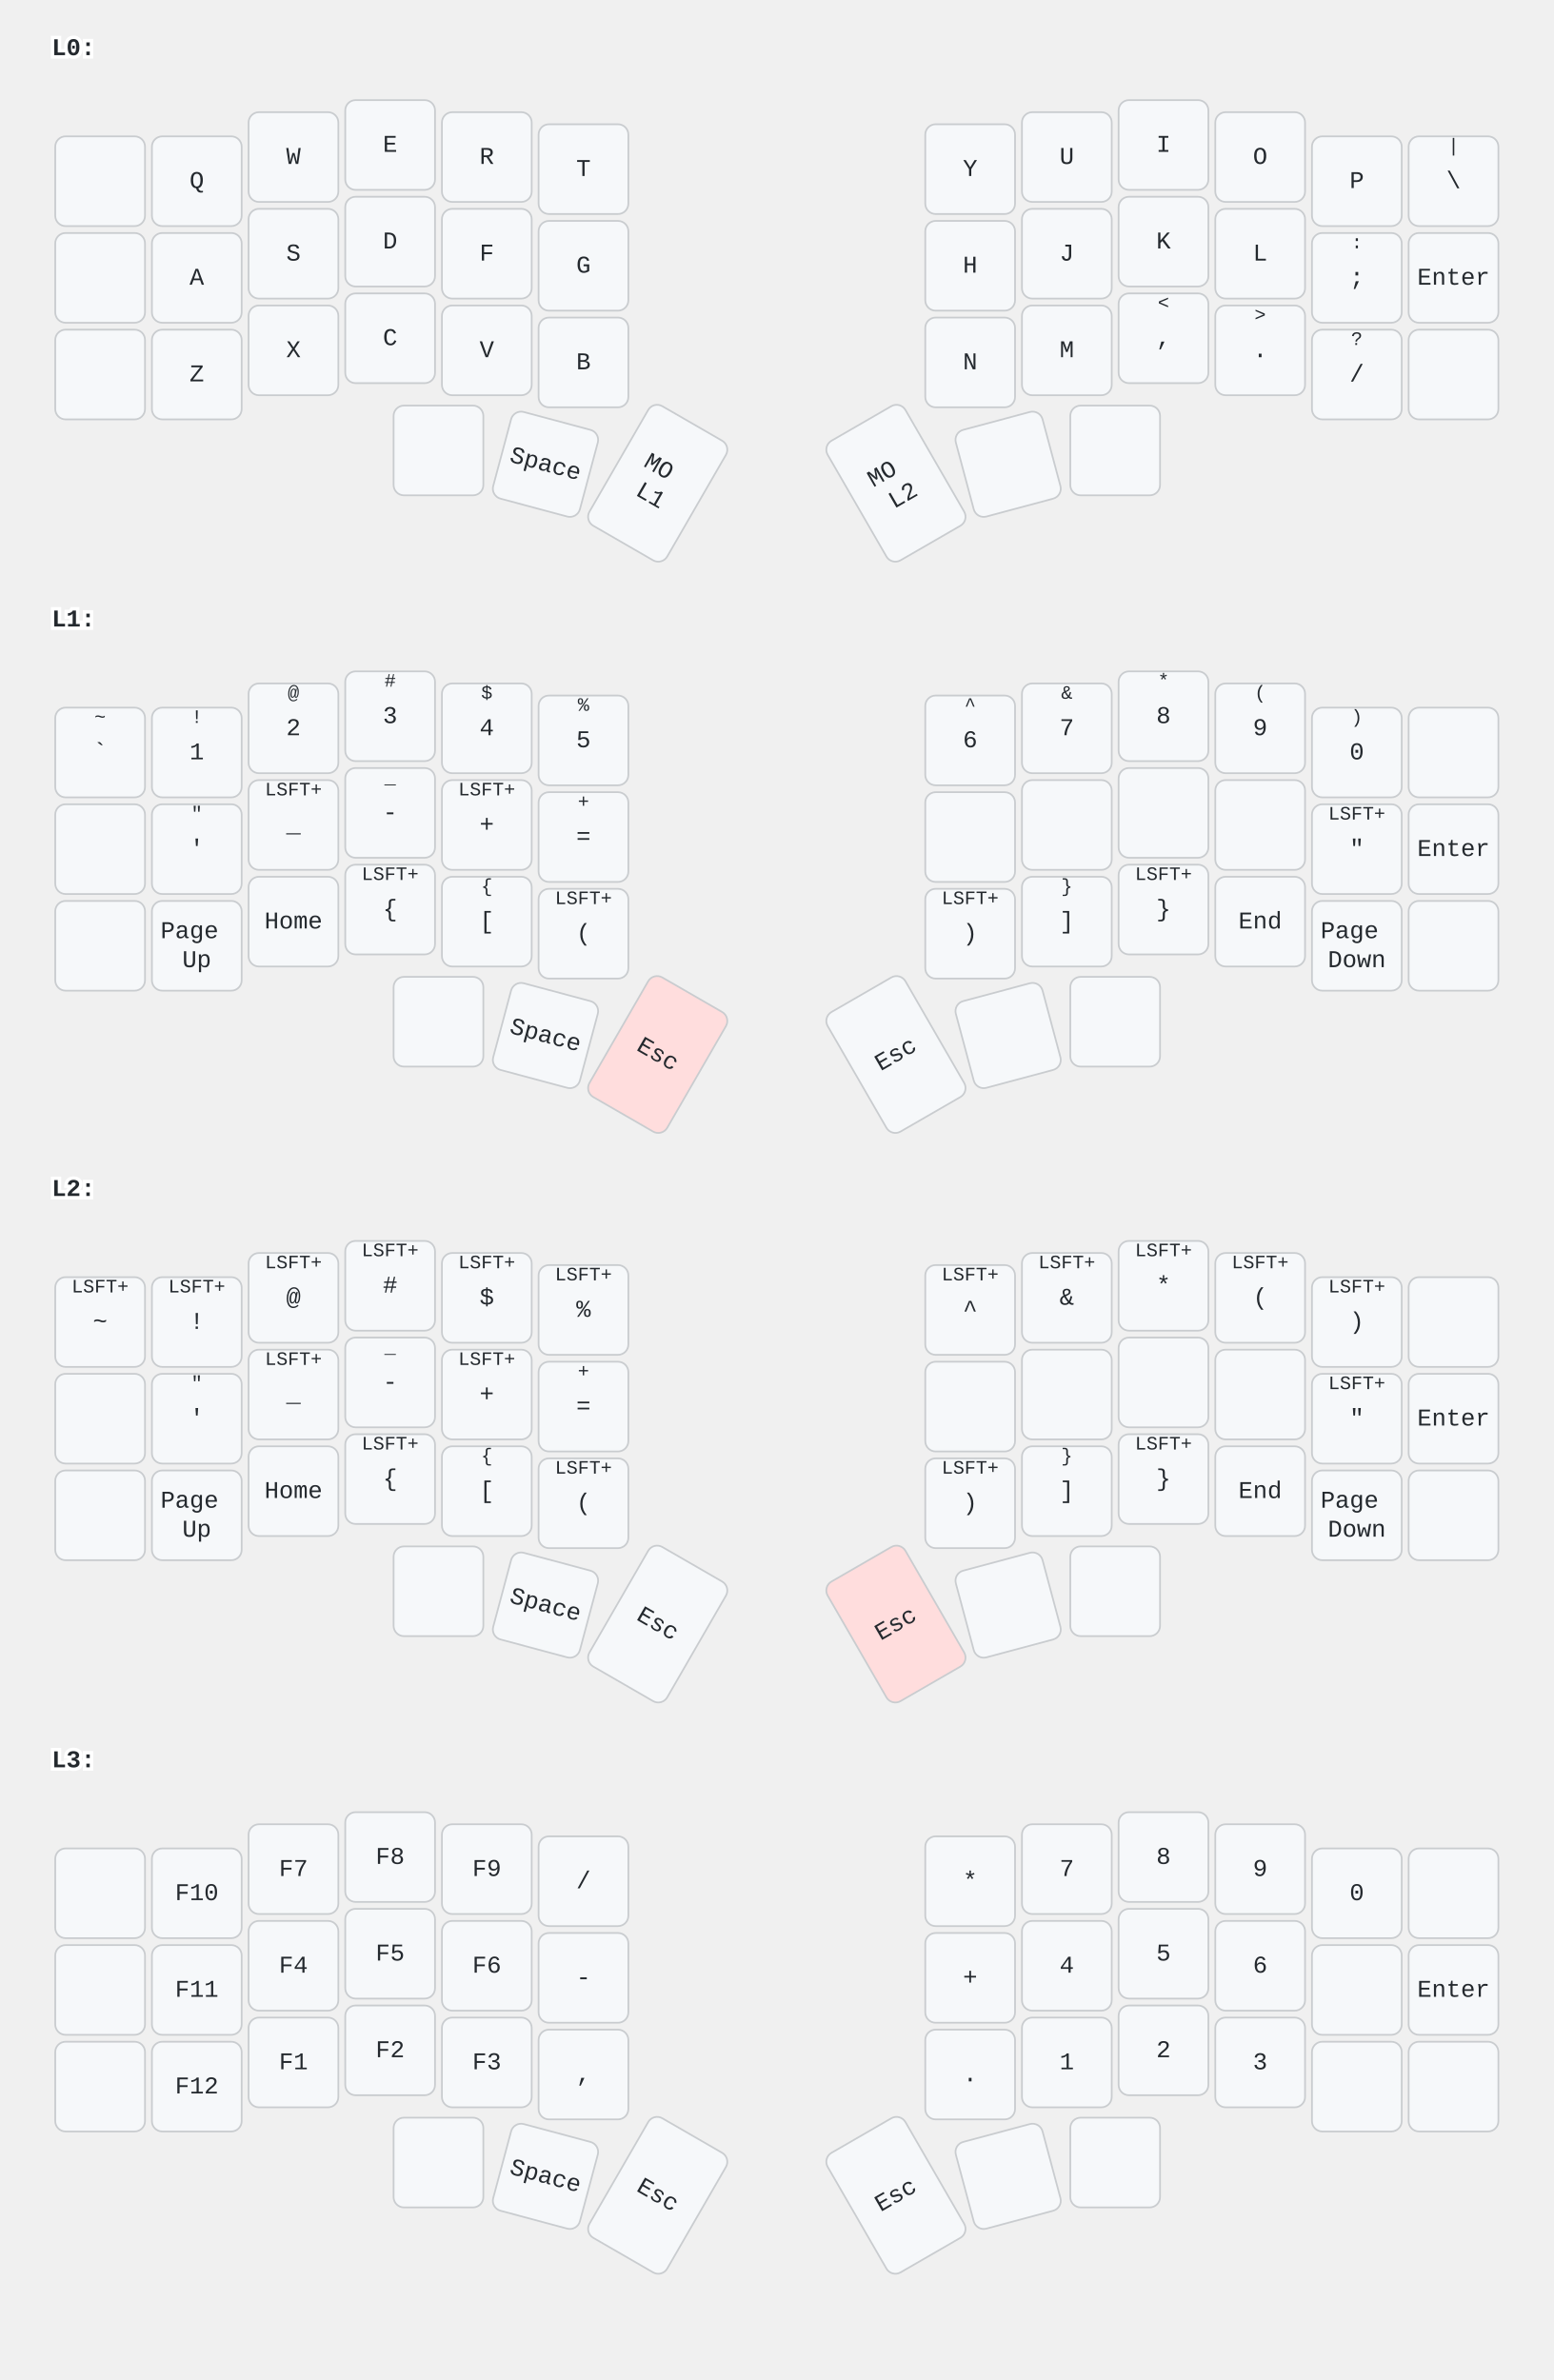
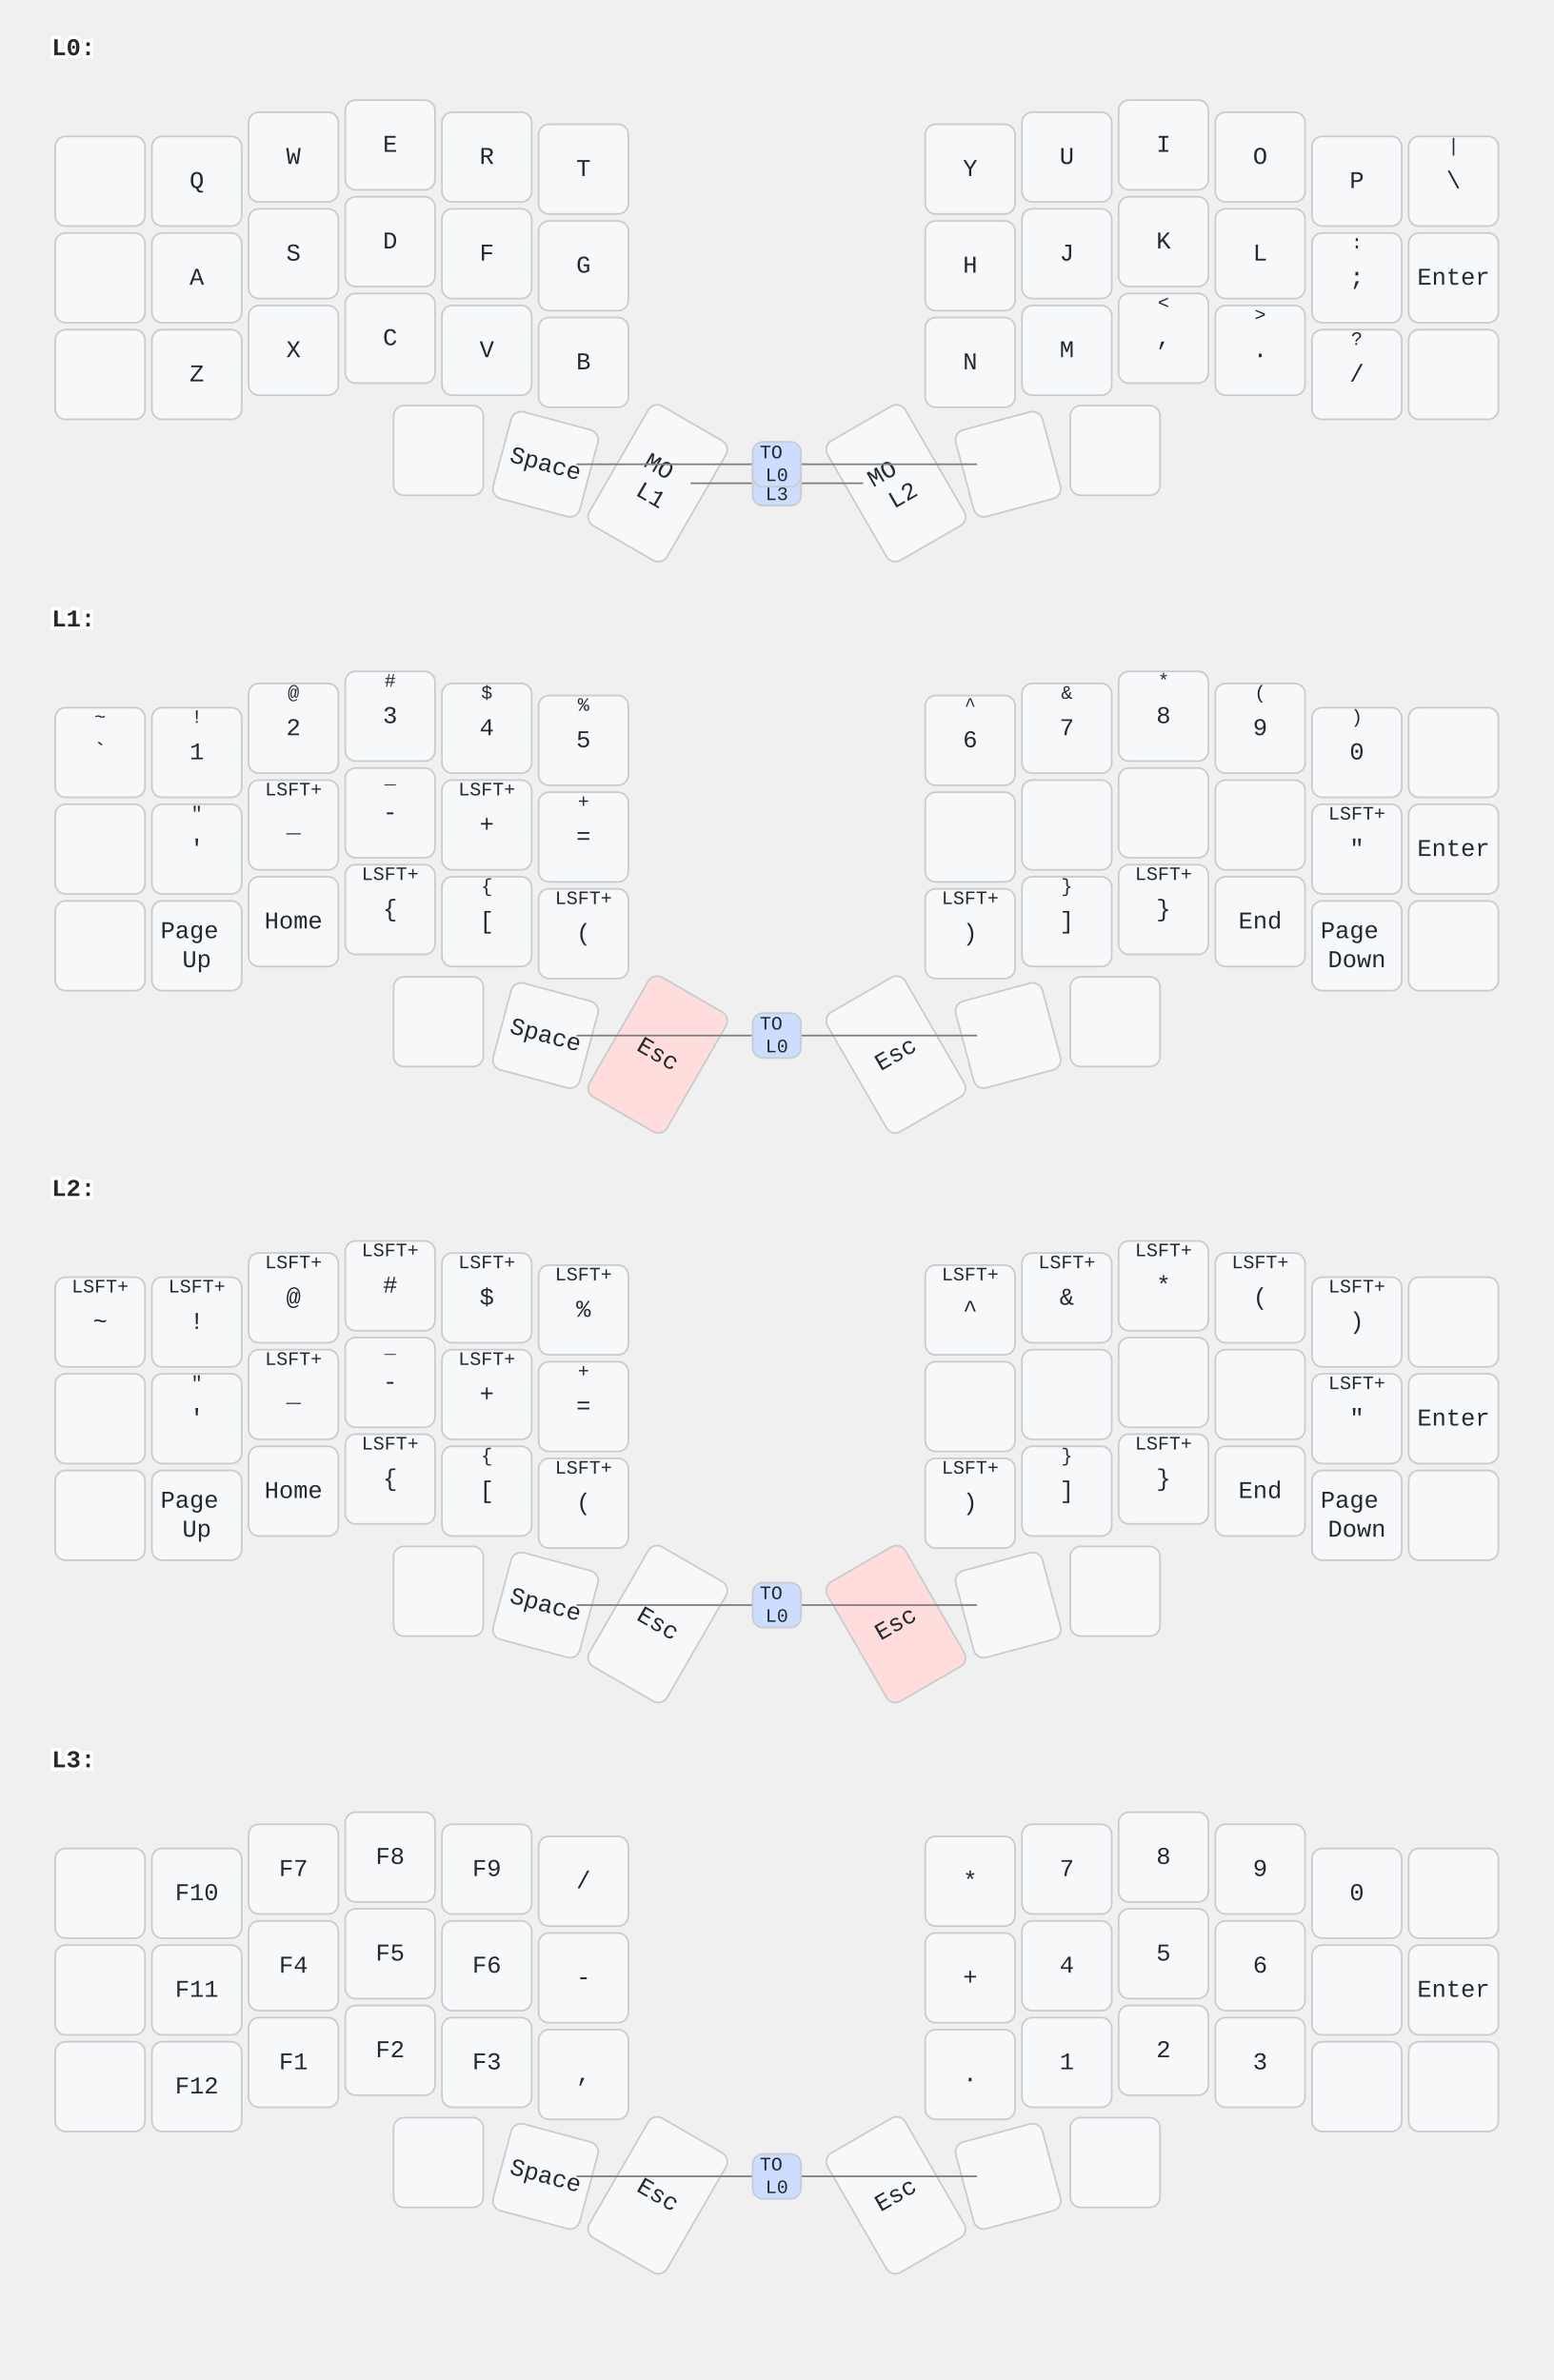
<svg xmlns="http://www.w3.org/2000/svg" xmlns:xlink="http://www.w3.org/1999/xlink" width="900" height="1379" viewBox="0 0 900 1379" class="keymap">
  <defs>/* start glyphs */
<svg id="mdi.apple-keyboard-command">
      <svg viewBox="0 0 24 24">
        <path d="M6,2A4,4 0 0,1 10,6V8H14V6A4,4 0 0,1 18,2A4,4 0 0,1 22,6A4,4 0 0,1 18,10H16V14H18A4,4 0 0,1 22,18A4,4 0 0,1 18,22A4,4 0 0,1 14,18V16H10V18A4,4 0 0,1 6,22A4,4 0 0,1 2,18A4,4 0 0,1 6,14H8V10H6A4,4 0 0,1 2,6A4,4 0 0,1 6,2M16,18A2,2 0 0,0 18,20A2,2 0 0,0 20,18A2,2 0 0,0 18,16H16V18M14,10H10V14H14V10M6,16A2,2 0 0,0 4,18A2,2 0 0,0 6,20A2,2 0 0,0 8,18V16H6M8,6A2,2 0 0,0 6,4A2,2 0 0,0 4,6A2,2 0 0,0 6,8H8V6M18,8A2,2 0 0,0 20,6A2,2 0 0,0 18,4A2,2 0 0,0 16,6V8H18Z" />
      </svg>
    </svg>
    <svg id="mdi.apple-keyboard-control">
      <svg viewBox="0 0 24 24">
        <path d="M19.78,11.78L18.36,13.19L12,6.83L5.64,13.19L4.22,11.78L12,4L19.78,11.78Z" />
      </svg>
    </svg>
    <svg id="mdi.apple-keyboard-shift">
      <svg viewBox="0 0 24 24">
        <path d="M15,18V12H17.17L12,6.83L6.83,12H9V18H15M12,4L22,14H17V20H7V14H2L12,4Z" />
      </svg>
    </svg>
    <svg id="mdi.arrow-down">
      <svg viewBox="0 0 24 24">
        <path d="M11,4H13V16L18.5,10.5L19.92,11.92L12,19.84L4.08,11.92L5.5,10.5L11,16V4Z" />
      </svg>
    </svg>
    <svg id="mdi.arrow-left">
      <svg viewBox="0 0 24 24">
        <path d="M20,11V13H8L13.5,18.5L12.08,19.92L4.16,12L12.08,4.08L13.5,5.5L8,11H20Z" />
      </svg>
    </svg>
    <svg id="mdi.arrow-right">
      <svg viewBox="0 0 24 24">
        <path d="M4,11V13H16L10.5,18.5L11.92,19.92L19.84,12L11.92,4.08L10.5,5.5L16,11H4Z" />
      </svg>
    </svg>
    <svg id="mdi.arrow-up">
      <svg viewBox="0 0 24 24">
        <path d="M13,20H11V8L5.5,13.5L4.08,12.08L12,4.16L19.92,12.08L18.5,13.5L13,8V20Z" />
      </svg>
    </svg>
    <svg id="mdi.backspace-outline">
      <svg viewBox="0 0 24 24">
        <path d="M19,15.59L17.59,17L14,13.41L10.41,17L9,15.59L12.59,12L9,8.41L10.41,7L14,10.59L17.59,7L19,8.41L15.41,12L19,15.59M22,3A2,2 0 0,1 24,5V19A2,2 0 0,1 22,21H7C6.31,21 5.77,20.64 5.41,20.11L0,12L5.41,3.88C5.77,3.35 6.31,3 7,3H22M22,5H7L2.28,12L7,19H22V5Z" />
      </svg>
    </svg>
    <svg id="mdi.keyboard-tab">
      <svg viewBox="0 0 24 24">
        <path d="M20,18H22V6H20M11.59,7.41L15.17,11H1V13H15.17L11.59,16.58L13,18L19,12L13,6L11.59,7.41Z" />
      </svg>
    </svg>
  </defs>/* end glyphs */
<style>/* inherit to force styles through use tags */
svg path {
    fill: inherit;
}

/* font and background color specifications */
svg.keymap {
    font-family: SFMono-Regular,Consolas,Liberation Mono,Menlo,monospace;
    font-size: 14px;
    font-kerning: normal;
    text-rendering: optimizeLegibility;
    fill: #24292e;
}

/* default key styling */
rect.key {
    fill: #f6f8fa;
}

rect.key, rect.combo {
    stroke: #c9cccf;
    stroke-width: 1;
}

/* default key side styling, only used is draw_key_sides is set */
rect.side {
    filter: brightness(90%);
}

/* color accent for combo boxes */
rect.combo, rect.combo-separate {
    fill: #cdf;
}

/* color accent for held keys */
rect.held, rect.combo.held {
    fill: #fdd;
}

/* color accent for ghost (optional) keys */
rect.ghost, rect.combo.ghost {
    stroke-dasharray: 4, 4;
    stroke-width: 2;
}

text {
    text-anchor: middle;
    dominant-baseline: middle;
}

/* styling for layer labels */
text.label {
    font-weight: bold;
    text-anchor: start;
    stroke: white;
    stroke-width: 4;
    paint-order: stroke;
}

/* styling for optional footer */
text.footer {
    text-anchor: end;
    dominant-baseline: auto;
    stroke: white;
    stroke-width: 4;
    paint-order: stroke;
}

/* styling for combo tap, and key hold/shifted label text */
text.combo, text.hold, text.shifted {
    font-size: 11px;
}

text.hold {
    text-anchor: middle;
    dominant-baseline: auto;
}

text.shifted {
    text-anchor: middle;
    dominant-baseline: hanging;
}

text.layer-activator {
    text-decoration: underline;
}

/* styling for hold/shifted label text in combo box */
text.combo.hold, text.combo.shifted {
    font-size: 8px;
}

/* lighter symbol for transparent keys */
text.trans {
    fill: #7b7e81;
}

/* styling for combo dendrons */
path.combo {
    stroke-width: 1;
    stroke: gray;
    fill: none;
}

/* Start Tabler Icons Cleanup */
/* cannot use height/width with glyphs */
.icon-tabler &gt; path {
    fill: inherit;
    stroke: inherit;
    stroke-width: 2;
}
/* hide tabler's default box */
.icon-tabler &gt; path[stroke="none"][fill="none"] {
    visibility: hidden;
}
/* End Tabler Icons Cleanup */

@media (prefers-color-scheme: dark) {
svg.keymap { fill: #d1d6db; }
rect.key { fill: #3f4750; }
rect.key, rect.combo { stroke: #60666c; }
rect.combo, rect.combo-separate { fill: #1f3d7a; }
rect.held, rect.combo.held { fill: #854747; }
text.label, text.footer { stroke: black; }
text.trans { fill: #7e8184; }
path.combo { stroke: #7f7f7f; }

}
svg.keymap { background-color: #FFF; }</style>
  <g transform="translate(30, 0)" class="layer-L0">
    <text x="0" y="28" class="label" id="L0">L0:</text>
    <g transform="translate(0, 56)">
      <g transform="translate(28, 49)" class="key keypos-0">
        <rect rx="6" ry="6" x="-26" y="-26" width="52" height="52" class="key" />
        <use href="#mdi.keyboard-tab" xlink:href="#mdi.keyboard-tab" x="-11" y="-11" height="22" width="22.0" class="key tap glyph mdi.keyboard-tab" />
      </g>
      <g transform="translate(84, 49)" class="key keypos-1">
        <rect rx="6" ry="6" x="-26" y="-26" width="52" height="52" class="key" />
        <text x="0" y="0" class="key tap">Q</text>
      </g>
      <g transform="translate(140, 35)" class="key keypos-2">
        <rect rx="6" ry="6" x="-26" y="-26" width="52" height="52" class="key" />
        <text x="0" y="0" class="key tap">W</text>
      </g>
      <g transform="translate(196, 28)" class="key keypos-3">
        <rect rx="6" ry="6" x="-26" y="-26" width="52" height="52" class="key" />
        <text x="0" y="0" class="key tap">E</text>
      </g>
      <g transform="translate(252, 35)" class="key keypos-4">
        <rect rx="6" ry="6" x="-26" y="-26" width="52" height="52" class="key" />
        <text x="0" y="0" class="key tap">R</text>
      </g>
      <g transform="translate(308, 42)" class="key keypos-5">
        <rect rx="6" ry="6" x="-26" y="-26" width="52" height="52" class="key" />
        <text x="0" y="0" class="key tap">T</text>
      </g>
      <g transform="translate(532, 42)" class="key keypos-6">
        <rect rx="6" ry="6" x="-26" y="-26" width="52" height="52" class="key" />
        <text x="0" y="0" class="key tap">Y</text>
      </g>
      <g transform="translate(588, 35)" class="key keypos-7">
        <rect rx="6" ry="6" x="-26" y="-26" width="52" height="52" class="key" />
        <text x="0" y="0" class="key tap">U</text>
      </g>
      <g transform="translate(644, 28)" class="key keypos-8">
        <rect rx="6" ry="6" x="-26" y="-26" width="52" height="52" class="key" />
        <text x="0" y="0" class="key tap">I</text>
      </g>
      <g transform="translate(700, 35)" class="key keypos-9">
        <rect rx="6" ry="6" x="-26" y="-26" width="52" height="52" class="key" />
        <text x="0" y="0" class="key tap">O</text>
      </g>
      <g transform="translate(756, 49)" class="key keypos-10">
        <rect rx="6" ry="6" x="-26" y="-26" width="52" height="52" class="key" />
        <text x="0" y="0" class="key tap">P</text>
      </g>
      <g transform="translate(812, 49)" class="key keypos-11">
        <rect rx="6" ry="6" x="-26" y="-26" width="52" height="52" class="key" />
        <text x="0" y="0" class="key tap">\</text>
        <text x="0" y="-23" class="key shifted">|</text>
      </g>
      <g transform="translate(28, 105)" class="key keypos-12">
        <rect rx="6" ry="6" x="-26" y="-26" width="52" height="52" class="key" />
        <use href="#mdi.apple-keyboard-control" xlink:href="#mdi.apple-keyboard-control" x="-11" y="-11" height="22" width="22.0" class="key tap glyph mdi.apple-keyboard-control" />
      </g>
      <g transform="translate(84, 105)" class="key keypos-13">
        <rect rx="6" ry="6" x="-26" y="-26" width="52" height="52" class="key" />
        <text x="0" y="0" class="key tap">A</text>
      </g>
      <g transform="translate(140, 91)" class="key keypos-14">
        <rect rx="6" ry="6" x="-26" y="-26" width="52" height="52" class="key" />
        <text x="0" y="0" class="key tap">S</text>
      </g>
      <g transform="translate(196, 84)" class="key keypos-15">
        <rect rx="6" ry="6" x="-26" y="-26" width="52" height="52" class="key" />
        <text x="0" y="0" class="key tap">D</text>
      </g>
      <g transform="translate(252, 91)" class="key keypos-16">
        <rect rx="6" ry="6" x="-26" y="-26" width="52" height="52" class="key" />
        <text x="0" y="0" class="key tap">F</text>
      </g>
      <g transform="translate(308, 98)" class="key keypos-17">
        <rect rx="6" ry="6" x="-26" y="-26" width="52" height="52" class="key" />
        <text x="0" y="0" class="key tap">G</text>
      </g>
      <g transform="translate(532, 98)" class="key keypos-18">
        <rect rx="6" ry="6" x="-26" y="-26" width="52" height="52" class="key" />
        <text x="0" y="0" class="key tap">H</text>
      </g>
      <g transform="translate(588, 91)" class="key keypos-19">
        <rect rx="6" ry="6" x="-26" y="-26" width="52" height="52" class="key" />
        <text x="0" y="0" class="key tap">J</text>
      </g>
      <g transform="translate(644, 84)" class="key keypos-20">
        <rect rx="6" ry="6" x="-26" y="-26" width="52" height="52" class="key" />
        <text x="0" y="0" class="key tap">K</text>
      </g>
      <g transform="translate(700, 91)" class="key keypos-21">
        <rect rx="6" ry="6" x="-26" y="-26" width="52" height="52" class="key" />
        <text x="0" y="0" class="key tap">L</text>
      </g>
      <g transform="translate(756, 105)" class="key keypos-22">
        <rect rx="6" ry="6" x="-26" y="-26" width="52" height="52" class="key" />
        <text x="0" y="0" class="key tap">;</text>
        <text x="0" y="-23" class="key shifted">:</text>
      </g>
      <g transform="translate(812, 105)" class="key keypos-23">
        <rect rx="6" ry="6" x="-26" y="-26" width="52" height="52" class="key" />
        <text x="0" y="0" class="key tap">Enter</text>
      </g>
      <g transform="translate(28, 161)" class="key keypos-24">
        <rect rx="6" ry="6" x="-26" y="-26" width="52" height="52" class="key" />
        <use href="#mdi.apple-keyboard-shift" xlink:href="#mdi.apple-keyboard-shift" x="-11" y="-11" height="22" width="22.0" class="key tap glyph mdi.apple-keyboard-shift" />
      </g>
      <g transform="translate(84, 161)" class="key keypos-25">
        <rect rx="6" ry="6" x="-26" y="-26" width="52" height="52" class="key" />
        <text x="0" y="0" class="key tap">Z</text>
      </g>
      <g transform="translate(140, 147)" class="key keypos-26">
        <rect rx="6" ry="6" x="-26" y="-26" width="52" height="52" class="key" />
        <text x="0" y="0" class="key tap">X</text>
      </g>
      <g transform="translate(196, 140)" class="key keypos-27">
        <rect rx="6" ry="6" x="-26" y="-26" width="52" height="52" class="key" />
        <text x="0" y="0" class="key tap">C</text>
      </g>
      <g transform="translate(252, 147)" class="key keypos-28">
        <rect rx="6" ry="6" x="-26" y="-26" width="52" height="52" class="key" />
        <text x="0" y="0" class="key tap">V</text>
      </g>
      <g transform="translate(308, 154)" class="key keypos-29">
        <rect rx="6" ry="6" x="-26" y="-26" width="52" height="52" class="key" />
        <text x="0" y="0" class="key tap">B</text>
      </g>
      <g transform="translate(532, 154)" class="key keypos-30">
        <rect rx="6" ry="6" x="-26" y="-26" width="52" height="52" class="key" />
        <text x="0" y="0" class="key tap">N</text>
      </g>
      <g transform="translate(588, 147)" class="key keypos-31">
        <rect rx="6" ry="6" x="-26" y="-26" width="52" height="52" class="key" />
        <text x="0" y="0" class="key tap">M</text>
      </g>
      <g transform="translate(644, 140)" class="key keypos-32">
        <rect rx="6" ry="6" x="-26" y="-26" width="52" height="52" class="key" />
        <text x="0" y="0" class="key tap">,</text>
        <text x="0" y="-23" class="key shifted">&lt;</text>
      </g>
      <g transform="translate(700, 147)" class="key keypos-33">
        <rect rx="6" ry="6" x="-26" y="-26" width="52" height="52" class="key" />
        <text x="0" y="0" class="key tap">.</text>
        <text x="0" y="-23" class="key shifted">&gt;</text>
      </g>
      <g transform="translate(756, 161)" class="key keypos-34">
        <rect rx="6" ry="6" x="-26" y="-26" width="52" height="52" class="key" />
        <text x="0" y="0" class="key tap">/</text>
        <text x="0" y="-23" class="key shifted">?</text>
      </g>
      <g transform="translate(812, 161)" class="key keypos-35">
        <rect rx="6" ry="6" x="-26" y="-26" width="52" height="52" class="key" />
        <use href="#mdi.apple-keyboard-shift" xlink:href="#mdi.apple-keyboard-shift" x="-11" y="-11" height="22" width="22.0" class="key tap glyph mdi.apple-keyboard-shift" />
      </g>
      <g transform="translate(224, 205)" class="key keypos-36">
        <rect rx="6" ry="6" x="-26" y="-26" width="52" height="52" class="key" />
        <use href="#mdi.apple-keyboard-command" xlink:href="#mdi.apple-keyboard-command" x="-11" y="-11" height="22" width="22.0" class="key tap glyph mdi.apple-keyboard-command" />
      </g>
      <g transform="translate(286, 213) rotate(15.0)" class="key keypos-37">
        <rect rx="6" ry="6" x="-26" y="-26" width="52" height="52" class="key" />
        <text x="0" y="0" class="key tap">Space</text>
      </g>
      <g transform="translate(351, 224) rotate(30.0)" class="key keypos-38">
        <rect rx="6" ry="6" x="-26" y="-40" width="52" height="80" class="key" />
        <text x="0" y="0" class="key tap">
          <tspan x="0" dy="-0.6em">MO</tspan>
          <tspan x="0" dy="1.2em">L1</tspan>
        </text>
      </g>
      <g transform="translate(489, 224) rotate(-30.0)" class="key keypos-39">
        <rect rx="6" ry="6" x="-26" y="-40" width="52" height="80" class="key" />
        <text x="0" y="0" class="key tap">
          <tspan x="0" dy="-0.6em">MO</tspan>
          <tspan x="0" dy="1.2em">L2</tspan>
        </text>
      </g>
      <g transform="translate(554, 213) rotate(-15.0)" class="key keypos-40">
        <rect rx="6" ry="6" x="-26" y="-26" width="52" height="52" class="key" />
        <use href="#mdi.backspace-outline" xlink:href="#mdi.backspace-outline" x="-11" y="-11" height="22" width="22.0" class="key tap glyph mdi.backspace-outline" />
      </g>
      <g transform="translate(616, 205)" class="key keypos-41">
        <rect rx="6" ry="6" x="-26" y="-26" width="52" height="52" class="key" />
        <use href="#mdi.apple-keyboard-command" xlink:href="#mdi.apple-keyboard-command" x="-11" y="-11" height="22" width="22.0" class="key tap glyph mdi.apple-keyboard-command" />
      </g>
+       <g class="combo combopos-0">
+         <path d="M420,224 l-50,0" class="combo" />
+         <path d="M420,224 l50,0" class="combo" />
+         <rect rx="6" ry="6" x="406" y="211" width="28" height="26" class="combo" />
+         <text x="420" y="224" class="combo tap">
+           <tspan x="420" dy="-0.6em">TO</tspan>
+           <tspan x="420" dy="1.2em">L3</tspan>
+         </text>
+       </g>
+       <g class="combo combopos-1">
+         <path d="M420,213 l-116,0" class="combo" />
+         <path d="M420,213 l116,0" class="combo" />
+         <rect rx="6" ry="6" x="406" y="200" width="28" height="26" class="combo" />
+         <text x="420" y="213" class="combo tap">
+           <tspan x="420" dy="-0.6em">TO</tspan>
+           <tspan x="420" dy="1.2em">L0</tspan>
+         </text>
+       </g>
    </g>
  </g>
  <g transform="translate(30, 331)" class="layer-L1">
    <text x="0" y="28" class="label" id="L1">L1:</text>
    <g transform="translate(0, 56)">
      <g transform="translate(28, 49)" class="key keypos-0">
        <rect rx="6" ry="6" x="-26" y="-26" width="52" height="52" class="key" />
        <text x="0" y="0" class="key tap">`</text>
        <text x="0" y="-23" class="key shifted">~</text>
      </g>
      <g transform="translate(84, 49)" class="key keypos-1">
        <rect rx="6" ry="6" x="-26" y="-26" width="52" height="52" class="key" />
        <text x="0" y="0" class="key tap">1</text>
        <text x="0" y="-23" class="key shifted">!</text>
      </g>
      <g transform="translate(140, 35)" class="key keypos-2">
        <rect rx="6" ry="6" x="-26" y="-26" width="52" height="52" class="key" />
        <text x="0" y="0" class="key tap">2</text>
        <text x="0" y="-23" class="key shifted">@</text>
      </g>
      <g transform="translate(196, 28)" class="key keypos-3">
        <rect rx="6" ry="6" x="-26" y="-26" width="52" height="52" class="key" />
        <text x="0" y="0" class="key tap">3</text>
        <text x="0" y="-23" class="key shifted">#</text>
      </g>
      <g transform="translate(252, 35)" class="key keypos-4">
        <rect rx="6" ry="6" x="-26" y="-26" width="52" height="52" class="key" />
        <text x="0" y="0" class="key tap">4</text>
        <text x="0" y="-23" class="key shifted">$</text>
      </g>
      <g transform="translate(308, 42)" class="key keypos-5">
        <rect rx="6" ry="6" x="-26" y="-26" width="52" height="52" class="key" />
        <text x="0" y="0" class="key tap">5</text>
        <text x="0" y="-23" class="key shifted">%</text>
      </g>
      <g transform="translate(532, 42)" class="key keypos-6">
        <rect rx="6" ry="6" x="-26" y="-26" width="52" height="52" class="key" />
        <text x="0" y="0" class="key tap">6</text>
        <text x="0" y="-23" class="key shifted">^</text>
      </g>
      <g transform="translate(588, 35)" class="key keypos-7">
        <rect rx="6" ry="6" x="-26" y="-26" width="52" height="52" class="key" />
        <text x="0" y="0" class="key tap">7</text>
        <text x="0" y="-23" class="key shifted">&amp;</text>
      </g>
      <g transform="translate(644, 28)" class="key keypos-8">
        <rect rx="6" ry="6" x="-26" y="-26" width="52" height="52" class="key" />
        <text x="0" y="0" class="key tap">8</text>
        <text x="0" y="-23" class="key shifted">*</text>
      </g>
      <g transform="translate(700, 35)" class="key keypos-9">
        <rect rx="6" ry="6" x="-26" y="-26" width="52" height="52" class="key" />
        <text x="0" y="0" class="key tap">9</text>
        <text x="0" y="-23" class="key shifted">(</text>
      </g>
      <g transform="translate(756, 49)" class="key keypos-10">
        <rect rx="6" ry="6" x="-26" y="-26" width="52" height="52" class="key" />
        <text x="0" y="0" class="key tap">0</text>
        <text x="0" y="-23" class="key shifted">)</text>
      </g>
      <g transform="translate(812, 49)" class="key keypos-11">
        <rect rx="6" ry="6" x="-26" y="-26" width="52" height="52" class="key" />
      </g>
      <g transform="translate(28, 105)" class="key keypos-12">
        <rect rx="6" ry="6" x="-26" y="-26" width="52" height="52" class="key" />
        <use href="#mdi.apple-keyboard-control" xlink:href="#mdi.apple-keyboard-control" x="-11" y="-11" height="22" width="22.0" class="key tap glyph mdi.apple-keyboard-control" />
      </g>
      <g transform="translate(84, 105)" class="key keypos-13">
        <rect rx="6" ry="6" x="-26" y="-26" width="52" height="52" class="key" />
        <text x="0" y="0" class="key tap">'</text>
        <text x="0" y="-23" class="key shifted">"</text>
      </g>
      <g transform="translate(140, 91)" class="key keypos-14">
        <rect rx="6" ry="6" x="-26" y="-26" width="52" height="52" class="key" />
        <text x="0" y="0" class="key tap">_</text>
        <text x="0" y="-23" class="key shifted">LSFT+</text>
      </g>
      <g transform="translate(196, 84)" class="key keypos-15">
        <rect rx="6" ry="6" x="-26" y="-26" width="52" height="52" class="key" />
        <text x="0" y="0" class="key tap">-</text>
        <text x="0" y="-23" class="key shifted">_</text>
      </g>
      <g transform="translate(252, 91)" class="key keypos-16">
        <rect rx="6" ry="6" x="-26" y="-26" width="52" height="52" class="key" />
        <text x="0" y="0" class="key tap">+</text>
        <text x="0" y="-23" class="key shifted">LSFT+</text>
      </g>
      <g transform="translate(308, 98)" class="key keypos-17">
        <rect rx="6" ry="6" x="-26" y="-26" width="52" height="52" class="key" />
        <text x="0" y="0" class="key tap">=</text>
        <text x="0" y="-23" class="key shifted">+</text>
      </g>
      <g transform="translate(532, 98)" class="key keypos-18">
        <rect rx="6" ry="6" x="-26" y="-26" width="52" height="52" class="key" />
        <use href="#mdi.arrow-left" xlink:href="#mdi.arrow-left" x="-11" y="-11" height="22" width="22.0" class="key tap glyph mdi.arrow-left" />
      </g>
      <g transform="translate(588, 91)" class="key keypos-19">
        <rect rx="6" ry="6" x="-26" y="-26" width="52" height="52" class="key" />
        <use href="#mdi.arrow-down" xlink:href="#mdi.arrow-down" x="-11" y="-11" height="22" width="22.0" class="key tap glyph mdi.arrow-down" />
      </g>
      <g transform="translate(644, 84)" class="key keypos-20">
        <rect rx="6" ry="6" x="-26" y="-26" width="52" height="52" class="key" />
        <use href="#mdi.arrow-up" xlink:href="#mdi.arrow-up" x="-11" y="-11" height="22" width="22.0" class="key tap glyph mdi.arrow-up" />
      </g>
      <g transform="translate(700, 91)" class="key keypos-21">
        <rect rx="6" ry="6" x="-26" y="-26" width="52" height="52" class="key" />
        <use href="#mdi.arrow-right" xlink:href="#mdi.arrow-right" x="-11" y="-11" height="22" width="22.0" class="key tap glyph mdi.arrow-right" />
      </g>
      <g transform="translate(756, 105)" class="key keypos-22">
        <rect rx="6" ry="6" x="-26" y="-26" width="52" height="52" class="key" />
        <text x="0" y="0" class="key tap">"</text>
        <text x="0" y="-23" class="key shifted">LSFT+</text>
      </g>
      <g transform="translate(812, 105)" class="key keypos-23">
        <rect rx="6" ry="6" x="-26" y="-26" width="52" height="52" class="key" />
        <text x="0" y="0" class="key tap">Enter</text>
      </g>
      <g transform="translate(28, 161)" class="key keypos-24">
        <rect rx="6" ry="6" x="-26" y="-26" width="52" height="52" class="key" />
        <use href="#mdi.apple-keyboard-shift" xlink:href="#mdi.apple-keyboard-shift" x="-11" y="-11" height="22" width="22.0" class="key tap glyph mdi.apple-keyboard-shift" />
      </g>
      <g transform="translate(84, 161)" class="key keypos-25">
        <rect rx="6" ry="6" x="-26" y="-26" width="52" height="52" class="key" />
        <text x="0" y="0" class="key tap">
          <tspan x="0" dy="-0.6em">Page</tspan>
          <tspan x="0" dy="1.2em">Up</tspan>
        </text>
      </g>
      <g transform="translate(140, 147)" class="key keypos-26">
        <rect rx="6" ry="6" x="-26" y="-26" width="52" height="52" class="key" />
        <text x="0" y="0" class="key tap">Home</text>
      </g>
      <g transform="translate(196, 140)" class="key keypos-27">
        <rect rx="6" ry="6" x="-26" y="-26" width="52" height="52" class="key" />
        <text x="0" y="0" class="key tap">{</text>
        <text x="0" y="-23" class="key shifted">LSFT+</text>
      </g>
      <g transform="translate(252, 147)" class="key keypos-28">
        <rect rx="6" ry="6" x="-26" y="-26" width="52" height="52" class="key" />
        <text x="0" y="0" class="key tap">[</text>
        <text x="0" y="-23" class="key shifted">{</text>
      </g>
      <g transform="translate(308, 154)" class="key keypos-29">
        <rect rx="6" ry="6" x="-26" y="-26" width="52" height="52" class="key" />
        <text x="0" y="0" class="key tap">(</text>
        <text x="0" y="-23" class="key shifted">LSFT+</text>
      </g>
      <g transform="translate(532, 154)" class="key keypos-30">
        <rect rx="6" ry="6" x="-26" y="-26" width="52" height="52" class="key" />
        <text x="0" y="0" class="key tap">)</text>
        <text x="0" y="-23" class="key shifted">LSFT+</text>
      </g>
      <g transform="translate(588, 147)" class="key keypos-31">
        <rect rx="6" ry="6" x="-26" y="-26" width="52" height="52" class="key" />
        <text x="0" y="0" class="key tap">]</text>
        <text x="0" y="-23" class="key shifted">}</text>
      </g>
      <g transform="translate(644, 140)" class="key keypos-32">
        <rect rx="6" ry="6" x="-26" y="-26" width="52" height="52" class="key" />
        <text x="0" y="0" class="key tap">}</text>
        <text x="0" y="-23" class="key shifted">LSFT+</text>
      </g>
      <g transform="translate(700, 147)" class="key keypos-33">
        <rect rx="6" ry="6" x="-26" y="-26" width="52" height="52" class="key" />
        <text x="0" y="0" class="key tap">End</text>
      </g>
      <g transform="translate(756, 161)" class="key keypos-34">
        <rect rx="6" ry="6" x="-26" y="-26" width="52" height="52" class="key" />
        <text x="0" y="0" class="key tap">
          <tspan x="0" dy="-0.6em">Page</tspan>
          <tspan x="0" dy="1.2em">Down</tspan>
        </text>
      </g>
      <g transform="translate(812, 161)" class="key keypos-35">
        <rect rx="6" ry="6" x="-26" y="-26" width="52" height="52" class="key" />
        <use href="#mdi.apple-keyboard-shift" xlink:href="#mdi.apple-keyboard-shift" x="-11" y="-11" height="22" width="22.0" class="key tap glyph mdi.apple-keyboard-shift" />
      </g>
      <g transform="translate(224, 205)" class="key keypos-36">
        <rect rx="6" ry="6" x="-26" y="-26" width="52" height="52" class="key" />
        <use href="#mdi.apple-keyboard-command" xlink:href="#mdi.apple-keyboard-command" x="-11" y="-11" height="22" width="22.0" class="key tap glyph mdi.apple-keyboard-command" />
      </g>
      <g transform="translate(286, 213) rotate(15.0)" class="key keypos-37">
        <rect rx="6" ry="6" x="-26" y="-26" width="52" height="52" class="key" />
        <text x="0" y="0" class="key tap">Space</text>
      </g>
      <g transform="translate(351, 224) rotate(30.0)" class="key held keypos-38">
        <rect rx="6" ry="6" x="-26" y="-40" width="52" height="80" class="key held" />
        <text x="0" y="0" class="key held tap">Esc</text>
      </g>
      <g transform="translate(489, 224) rotate(-30.0)" class="key keypos-39">
        <rect rx="6" ry="6" x="-26" y="-40" width="52" height="80" class="key" />
        <text x="0" y="0" class="key tap">Esc</text>
      </g>
      <g transform="translate(554, 213) rotate(-15.0)" class="key keypos-40">
        <rect rx="6" ry="6" x="-26" y="-26" width="52" height="52" class="key" />
        <use href="#mdi.backspace-outline" xlink:href="#mdi.backspace-outline" x="-11" y="-11" height="22" width="22.0" class="key tap glyph mdi.backspace-outline" />
      </g>
      <g transform="translate(616, 205)" class="key keypos-41">
        <rect rx="6" ry="6" x="-26" y="-26" width="52" height="52" class="key" />
        <use href="#mdi.apple-keyboard-command" xlink:href="#mdi.apple-keyboard-command" x="-11" y="-11" height="22" width="22.0" class="key tap glyph mdi.apple-keyboard-command" />
      </g>
+       <g class="combo combopos-0">
+         <path d="M420,213 l-116,0" class="combo" />
+         <path d="M420,213 l116,0" class="combo" />
+         <rect rx="6" ry="6" x="406" y="200" width="28" height="26" class="combo" />
+         <text x="420" y="213" class="combo tap">
+           <tspan x="420" dy="-0.6em">TO</tspan>
+           <tspan x="420" dy="1.2em">L0</tspan>
+         </text>
+       </g>
    </g>
  </g>
  <g transform="translate(30, 661)" class="layer-L2">
    <text x="0" y="28" class="label" id="L2">L2:</text>
    <g transform="translate(0, 56)">
      <g transform="translate(28, 49)" class="key keypos-0">
        <rect rx="6" ry="6" x="-26" y="-26" width="52" height="52" class="key" />
        <text x="0" y="0" class="key tap">~</text>
        <text x="0" y="-23" class="key shifted">LSFT+</text>
      </g>
      <g transform="translate(84, 49)" class="key keypos-1">
        <rect rx="6" ry="6" x="-26" y="-26" width="52" height="52" class="key" />
        <text x="0" y="0" class="key tap">!</text>
        <text x="0" y="-23" class="key shifted">LSFT+</text>
      </g>
      <g transform="translate(140, 35)" class="key keypos-2">
        <rect rx="6" ry="6" x="-26" y="-26" width="52" height="52" class="key" />
        <text x="0" y="0" class="key tap">@</text>
        <text x="0" y="-23" class="key shifted">LSFT+</text>
      </g>
      <g transform="translate(196, 28)" class="key keypos-3">
        <rect rx="6" ry="6" x="-26" y="-26" width="52" height="52" class="key" />
        <text x="0" y="0" class="key tap">#</text>
        <text x="0" y="-23" class="key shifted">LSFT+</text>
      </g>
      <g transform="translate(252, 35)" class="key keypos-4">
        <rect rx="6" ry="6" x="-26" y="-26" width="52" height="52" class="key" />
        <text x="0" y="0" class="key tap">$</text>
        <text x="0" y="-23" class="key shifted">LSFT+</text>
      </g>
      <g transform="translate(308, 42)" class="key keypos-5">
        <rect rx="6" ry="6" x="-26" y="-26" width="52" height="52" class="key" />
        <text x="0" y="0" class="key tap">%</text>
        <text x="0" y="-23" class="key shifted">LSFT+</text>
      </g>
      <g transform="translate(532, 42)" class="key keypos-6">
        <rect rx="6" ry="6" x="-26" y="-26" width="52" height="52" class="key" />
        <text x="0" y="0" class="key tap">^</text>
        <text x="0" y="-23" class="key shifted">LSFT+</text>
      </g>
      <g transform="translate(588, 35)" class="key keypos-7">
        <rect rx="6" ry="6" x="-26" y="-26" width="52" height="52" class="key" />
        <text x="0" y="0" class="key tap">&amp;</text>
        <text x="0" y="-23" class="key shifted">LSFT+</text>
      </g>
      <g transform="translate(644, 28)" class="key keypos-8">
        <rect rx="6" ry="6" x="-26" y="-26" width="52" height="52" class="key" />
        <text x="0" y="0" class="key tap">*</text>
        <text x="0" y="-23" class="key shifted">LSFT+</text>
      </g>
      <g transform="translate(700, 35)" class="key keypos-9">
        <rect rx="6" ry="6" x="-26" y="-26" width="52" height="52" class="key" />
        <text x="0" y="0" class="key tap">(</text>
        <text x="0" y="-23" class="key shifted">LSFT+</text>
      </g>
      <g transform="translate(756, 49)" class="key keypos-10">
        <rect rx="6" ry="6" x="-26" y="-26" width="52" height="52" class="key" />
        <text x="0" y="0" class="key tap">)</text>
        <text x="0" y="-23" class="key shifted">LSFT+</text>
      </g>
      <g transform="translate(812, 49)" class="key keypos-11">
        <rect rx="6" ry="6" x="-26" y="-26" width="52" height="52" class="key" />
      </g>
      <g transform="translate(28, 105)" class="key keypos-12">
        <rect rx="6" ry="6" x="-26" y="-26" width="52" height="52" class="key" />
        <use href="#mdi.apple-keyboard-control" xlink:href="#mdi.apple-keyboard-control" x="-11" y="-11" height="22" width="22.0" class="key tap glyph mdi.apple-keyboard-control" />
      </g>
      <g transform="translate(84, 105)" class="key keypos-13">
        <rect rx="6" ry="6" x="-26" y="-26" width="52" height="52" class="key" />
        <text x="0" y="0" class="key tap">'</text>
        <text x="0" y="-23" class="key shifted">"</text>
      </g>
      <g transform="translate(140, 91)" class="key keypos-14">
        <rect rx="6" ry="6" x="-26" y="-26" width="52" height="52" class="key" />
        <text x="0" y="0" class="key tap">_</text>
        <text x="0" y="-23" class="key shifted">LSFT+</text>
      </g>
      <g transform="translate(196, 84)" class="key keypos-15">
        <rect rx="6" ry="6" x="-26" y="-26" width="52" height="52" class="key" />
        <text x="0" y="0" class="key tap">-</text>
        <text x="0" y="-23" class="key shifted">_</text>
      </g>
      <g transform="translate(252, 91)" class="key keypos-16">
        <rect rx="6" ry="6" x="-26" y="-26" width="52" height="52" class="key" />
        <text x="0" y="0" class="key tap">+</text>
        <text x="0" y="-23" class="key shifted">LSFT+</text>
      </g>
      <g transform="translate(308, 98)" class="key keypos-17">
        <rect rx="6" ry="6" x="-26" y="-26" width="52" height="52" class="key" />
        <text x="0" y="0" class="key tap">=</text>
        <text x="0" y="-23" class="key shifted">+</text>
      </g>
      <g transform="translate(532, 98)" class="key keypos-18">
        <rect rx="6" ry="6" x="-26" y="-26" width="52" height="52" class="key" />
        <use href="#mdi.arrow-left" xlink:href="#mdi.arrow-left" x="-11" y="-11" height="22" width="22.0" class="key tap glyph mdi.arrow-left" />
      </g>
      <g transform="translate(588, 91)" class="key keypos-19">
        <rect rx="6" ry="6" x="-26" y="-26" width="52" height="52" class="key" />
        <use href="#mdi.arrow-up" xlink:href="#mdi.arrow-up" x="-11" y="-11" height="22" width="22.0" class="key tap glyph mdi.arrow-up" />
      </g>
      <g transform="translate(644, 84)" class="key keypos-20">
        <rect rx="6" ry="6" x="-26" y="-26" width="52" height="52" class="key" />
        <use href="#mdi.arrow-down" xlink:href="#mdi.arrow-down" x="-11" y="-11" height="22" width="22.0" class="key tap glyph mdi.arrow-down" />
      </g>
      <g transform="translate(700, 91)" class="key keypos-21">
        <rect rx="6" ry="6" x="-26" y="-26" width="52" height="52" class="key" />
        <use href="#mdi.arrow-right" xlink:href="#mdi.arrow-right" x="-11" y="-11" height="22" width="22.0" class="key tap glyph mdi.arrow-right" />
      </g>
      <g transform="translate(756, 105)" class="key keypos-22">
        <rect rx="6" ry="6" x="-26" y="-26" width="52" height="52" class="key" />
        <text x="0" y="0" class="key tap">"</text>
        <text x="0" y="-23" class="key shifted">LSFT+</text>
      </g>
      <g transform="translate(812, 105)" class="key keypos-23">
        <rect rx="6" ry="6" x="-26" y="-26" width="52" height="52" class="key" />
        <text x="0" y="0" class="key tap">Enter</text>
      </g>
      <g transform="translate(28, 161)" class="key keypos-24">
        <rect rx="6" ry="6" x="-26" y="-26" width="52" height="52" class="key" />
        <use href="#mdi.apple-keyboard-shift" xlink:href="#mdi.apple-keyboard-shift" x="-11" y="-11" height="22" width="22.0" class="key tap glyph mdi.apple-keyboard-shift" />
      </g>
      <g transform="translate(84, 161)" class="key keypos-25">
        <rect rx="6" ry="6" x="-26" y="-26" width="52" height="52" class="key" />
        <text x="0" y="0" class="key tap">
          <tspan x="0" dy="-0.6em">Page</tspan>
          <tspan x="0" dy="1.2em">Up</tspan>
        </text>
      </g>
      <g transform="translate(140, 147)" class="key keypos-26">
        <rect rx="6" ry="6" x="-26" y="-26" width="52" height="52" class="key" />
        <text x="0" y="0" class="key tap">Home</text>
      </g>
      <g transform="translate(196, 140)" class="key keypos-27">
        <rect rx="6" ry="6" x="-26" y="-26" width="52" height="52" class="key" />
        <text x="0" y="0" class="key tap">{</text>
        <text x="0" y="-23" class="key shifted">LSFT+</text>
      </g>
      <g transform="translate(252, 147)" class="key keypos-28">
        <rect rx="6" ry="6" x="-26" y="-26" width="52" height="52" class="key" />
        <text x="0" y="0" class="key tap">[</text>
        <text x="0" y="-23" class="key shifted">{</text>
      </g>
      <g transform="translate(308, 154)" class="key keypos-29">
        <rect rx="6" ry="6" x="-26" y="-26" width="52" height="52" class="key" />
        <text x="0" y="0" class="key tap">(</text>
        <text x="0" y="-23" class="key shifted">LSFT+</text>
      </g>
      <g transform="translate(532, 154)" class="key keypos-30">
        <rect rx="6" ry="6" x="-26" y="-26" width="52" height="52" class="key" />
        <text x="0" y="0" class="key tap">)</text>
        <text x="0" y="-23" class="key shifted">LSFT+</text>
      </g>
      <g transform="translate(588, 147)" class="key keypos-31">
        <rect rx="6" ry="6" x="-26" y="-26" width="52" height="52" class="key" />
        <text x="0" y="0" class="key tap">]</text>
        <text x="0" y="-23" class="key shifted">}</text>
      </g>
      <g transform="translate(644, 140)" class="key keypos-32">
        <rect rx="6" ry="6" x="-26" y="-26" width="52" height="52" class="key" />
        <text x="0" y="0" class="key tap">}</text>
        <text x="0" y="-23" class="key shifted">LSFT+</text>
      </g>
      <g transform="translate(700, 147)" class="key keypos-33">
        <rect rx="6" ry="6" x="-26" y="-26" width="52" height="52" class="key" />
        <text x="0" y="0" class="key tap">End</text>
      </g>
      <g transform="translate(756, 161)" class="key keypos-34">
        <rect rx="6" ry="6" x="-26" y="-26" width="52" height="52" class="key" />
        <text x="0" y="0" class="key tap">
          <tspan x="0" dy="-0.6em">Page</tspan>
          <tspan x="0" dy="1.2em">Down</tspan>
        </text>
      </g>
      <g transform="translate(812, 161)" class="key keypos-35">
        <rect rx="6" ry="6" x="-26" y="-26" width="52" height="52" class="key" />
        <use href="#mdi.apple-keyboard-shift" xlink:href="#mdi.apple-keyboard-shift" x="-11" y="-11" height="22" width="22.0" class="key tap glyph mdi.apple-keyboard-shift" />
      </g>
      <g transform="translate(224, 205)" class="key keypos-36">
        <rect rx="6" ry="6" x="-26" y="-26" width="52" height="52" class="key" />
        <use href="#mdi.apple-keyboard-command" xlink:href="#mdi.apple-keyboard-command" x="-11" y="-11" height="22" width="22.0" class="key tap glyph mdi.apple-keyboard-command" />
      </g>
      <g transform="translate(286, 213) rotate(15.0)" class="key keypos-37">
        <rect rx="6" ry="6" x="-26" y="-26" width="52" height="52" class="key" />
        <text x="0" y="0" class="key tap">Space</text>
      </g>
      <g transform="translate(351, 224) rotate(30.0)" class="key keypos-38">
        <rect rx="6" ry="6" x="-26" y="-40" width="52" height="80" class="key" />
        <text x="0" y="0" class="key tap">Esc</text>
      </g>
      <g transform="translate(489, 224) rotate(-30.0)" class="key held keypos-39">
        <rect rx="6" ry="6" x="-26" y="-40" width="52" height="80" class="key held" />
        <text x="0" y="0" class="key held tap">Esc</text>
      </g>
      <g transform="translate(554, 213) rotate(-15.0)" class="key keypos-40">
        <rect rx="6" ry="6" x="-26" y="-26" width="52" height="52" class="key" />
        <use href="#mdi.backspace-outline" xlink:href="#mdi.backspace-outline" x="-11" y="-11" height="22" width="22.0" class="key tap glyph mdi.backspace-outline" />
      </g>
      <g transform="translate(616, 205)" class="key keypos-41">
        <rect rx="6" ry="6" x="-26" y="-26" width="52" height="52" class="key" />
        <use href="#mdi.apple-keyboard-command" xlink:href="#mdi.apple-keyboard-command" x="-11" y="-11" height="22" width="22.0" class="key tap glyph mdi.apple-keyboard-command" />
      </g>
+       <g class="combo combopos-0">
+         <path d="M420,213 l-116,0" class="combo" />
+         <path d="M420,213 l116,0" class="combo" />
+         <rect rx="6" ry="6" x="406" y="200" width="28" height="26" class="combo" />
+         <text x="420" y="213" class="combo tap">
+           <tspan x="420" dy="-0.6em">TO</tspan>
+           <tspan x="420" dy="1.2em">L0</tspan>
+         </text>
+       </g>
    </g>
  </g>
  <g transform="translate(30, 992)" class="layer-L3">
    <text x="0" y="28" class="label" id="L3">L3:</text>
    <g transform="translate(0, 56)">
      <g transform="translate(28, 49)" class="key keypos-0">
        <rect rx="6" ry="6" x="-26" y="-26" width="52" height="52" class="key" />
      </g>
      <g transform="translate(84, 49)" class="key keypos-1">
        <rect rx="6" ry="6" x="-26" y="-26" width="52" height="52" class="key" />
        <text x="0" y="0" class="key tap">F10</text>
      </g>
      <g transform="translate(140, 35)" class="key keypos-2">
        <rect rx="6" ry="6" x="-26" y="-26" width="52" height="52" class="key" />
        <text x="0" y="0" class="key tap">F7</text>
      </g>
      <g transform="translate(196, 28)" class="key keypos-3">
        <rect rx="6" ry="6" x="-26" y="-26" width="52" height="52" class="key" />
        <text x="0" y="0" class="key tap">F8</text>
      </g>
      <g transform="translate(252, 35)" class="key keypos-4">
        <rect rx="6" ry="6" x="-26" y="-26" width="52" height="52" class="key" />
        <text x="0" y="0" class="key tap">F9</text>
      </g>
      <g transform="translate(308, 42)" class="key keypos-5">
        <rect rx="6" ry="6" x="-26" y="-26" width="52" height="52" class="key" />
        <text x="0" y="0" class="key tap">/</text>
      </g>
      <g transform="translate(532, 42)" class="key keypos-6">
        <rect rx="6" ry="6" x="-26" y="-26" width="52" height="52" class="key" />
        <text x="0" y="0" class="key tap">*</text>
      </g>
      <g transform="translate(588, 35)" class="key keypos-7">
        <rect rx="6" ry="6" x="-26" y="-26" width="52" height="52" class="key" />
        <text x="0" y="0" class="key tap">7</text>
      </g>
      <g transform="translate(644, 28)" class="key keypos-8">
        <rect rx="6" ry="6" x="-26" y="-26" width="52" height="52" class="key" />
        <text x="0" y="0" class="key tap">8</text>
      </g>
      <g transform="translate(700, 35)" class="key keypos-9">
        <rect rx="6" ry="6" x="-26" y="-26" width="52" height="52" class="key" />
        <text x="0" y="0" class="key tap">9</text>
      </g>
      <g transform="translate(756, 49)" class="key keypos-10">
        <rect rx="6" ry="6" x="-26" y="-26" width="52" height="52" class="key" />
        <text x="0" y="0" class="key tap">0</text>
      </g>
      <g transform="translate(812, 49)" class="key keypos-11">
        <rect rx="6" ry="6" x="-26" y="-26" width="52" height="52" class="key" />
      </g>
      <g transform="translate(28, 105)" class="key keypos-12">
        <rect rx="6" ry="6" x="-26" y="-26" width="52" height="52" class="key" />
        <use href="#mdi.apple-keyboard-control" xlink:href="#mdi.apple-keyboard-control" x="-11" y="-11" height="22" width="22.0" class="key tap glyph mdi.apple-keyboard-control" />
      </g>
      <g transform="translate(84, 105)" class="key keypos-13">
        <rect rx="6" ry="6" x="-26" y="-26" width="52" height="52" class="key" />
        <text x="0" y="0" class="key tap">F11</text>
      </g>
      <g transform="translate(140, 91)" class="key keypos-14">
        <rect rx="6" ry="6" x="-26" y="-26" width="52" height="52" class="key" />
        <text x="0" y="0" class="key tap">F4</text>
      </g>
      <g transform="translate(196, 84)" class="key keypos-15">
        <rect rx="6" ry="6" x="-26" y="-26" width="52" height="52" class="key" />
        <text x="0" y="0" class="key tap">F5</text>
      </g>
      <g transform="translate(252, 91)" class="key keypos-16">
        <rect rx="6" ry="6" x="-26" y="-26" width="52" height="52" class="key" />
        <text x="0" y="0" class="key tap">F6</text>
      </g>
      <g transform="translate(308, 98)" class="key keypos-17">
        <rect rx="6" ry="6" x="-26" y="-26" width="52" height="52" class="key" />
        <text x="0" y="0" class="key tap">-</text>
      </g>
      <g transform="translate(532, 98)" class="key keypos-18">
        <rect rx="6" ry="6" x="-26" y="-26" width="52" height="52" class="key" />
        <text x="0" y="0" class="key tap">+</text>
      </g>
      <g transform="translate(588, 91)" class="key keypos-19">
        <rect rx="6" ry="6" x="-26" y="-26" width="52" height="52" class="key" />
        <text x="0" y="0" class="key tap">4</text>
      </g>
      <g transform="translate(644, 84)" class="key keypos-20">
        <rect rx="6" ry="6" x="-26" y="-26" width="52" height="52" class="key" />
        <text x="0" y="0" class="key tap">5</text>
      </g>
      <g transform="translate(700, 91)" class="key keypos-21">
        <rect rx="6" ry="6" x="-26" y="-26" width="52" height="52" class="key" />
        <text x="0" y="0" class="key tap">6</text>
      </g>
      <g transform="translate(756, 105)" class="key keypos-22">
        <rect rx="6" ry="6" x="-26" y="-26" width="52" height="52" class="key" />
      </g>
      <g transform="translate(812, 105)" class="key keypos-23">
        <rect rx="6" ry="6" x="-26" y="-26" width="52" height="52" class="key" />
        <text x="0" y="0" class="key tap">Enter</text>
      </g>
      <g transform="translate(28, 161)" class="key keypos-24">
        <rect rx="6" ry="6" x="-26" y="-26" width="52" height="52" class="key" />
        <use href="#mdi.apple-keyboard-shift" xlink:href="#mdi.apple-keyboard-shift" x="-11" y="-11" height="22" width="22.0" class="key tap glyph mdi.apple-keyboard-shift" />
      </g>
      <g transform="translate(84, 161)" class="key keypos-25">
        <rect rx="6" ry="6" x="-26" y="-26" width="52" height="52" class="key" />
        <text x="0" y="0" class="key tap">F12</text>
      </g>
      <g transform="translate(140, 147)" class="key keypos-26">
        <rect rx="6" ry="6" x="-26" y="-26" width="52" height="52" class="key" />
        <text x="0" y="0" class="key tap">F1</text>
      </g>
      <g transform="translate(196, 140)" class="key keypos-27">
        <rect rx="6" ry="6" x="-26" y="-26" width="52" height="52" class="key" />
        <text x="0" y="0" class="key tap">F2</text>
      </g>
      <g transform="translate(252, 147)" class="key keypos-28">
        <rect rx="6" ry="6" x="-26" y="-26" width="52" height="52" class="key" />
        <text x="0" y="0" class="key tap">F3</text>
      </g>
      <g transform="translate(308, 154)" class="key keypos-29">
        <rect rx="6" ry="6" x="-26" y="-26" width="52" height="52" class="key" />
        <text x="0" y="0" class="key tap">,</text>
      </g>
      <g transform="translate(532, 154)" class="key keypos-30">
        <rect rx="6" ry="6" x="-26" y="-26" width="52" height="52" class="key" />
        <text x="0" y="0" class="key tap">.</text>
      </g>
      <g transform="translate(588, 147)" class="key keypos-31">
        <rect rx="6" ry="6" x="-26" y="-26" width="52" height="52" class="key" />
        <text x="0" y="0" class="key tap">1</text>
      </g>
      <g transform="translate(644, 140)" class="key keypos-32">
        <rect rx="6" ry="6" x="-26" y="-26" width="52" height="52" class="key" />
        <text x="0" y="0" class="key tap">2</text>
      </g>
      <g transform="translate(700, 147)" class="key keypos-33">
        <rect rx="6" ry="6" x="-26" y="-26" width="52" height="52" class="key" />
        <text x="0" y="0" class="key tap">3</text>
      </g>
      <g transform="translate(756, 161)" class="key keypos-34">
        <rect rx="6" ry="6" x="-26" y="-26" width="52" height="52" class="key" />
      </g>
      <g transform="translate(812, 161)" class="key keypos-35">
        <rect rx="6" ry="6" x="-26" y="-26" width="52" height="52" class="key" />
        <use href="#mdi.apple-keyboard-shift" xlink:href="#mdi.apple-keyboard-shift" x="-11" y="-11" height="22" width="22.0" class="key tap glyph mdi.apple-keyboard-shift" />
      </g>
      <g transform="translate(224, 205)" class="key keypos-36">
        <rect rx="6" ry="6" x="-26" y="-26" width="52" height="52" class="key" />
        <use href="#mdi.apple-keyboard-command" xlink:href="#mdi.apple-keyboard-command" x="-11" y="-11" height="22" width="22.0" class="key tap glyph mdi.apple-keyboard-command" />
      </g>
      <g transform="translate(286, 213) rotate(15.0)" class="key keypos-37">
        <rect rx="6" ry="6" x="-26" y="-26" width="52" height="52" class="key" />
        <text x="0" y="0" class="key tap">Space</text>
      </g>
      <g transform="translate(351, 224) rotate(30.0)" class="key keypos-38">
        <rect rx="6" ry="6" x="-26" y="-40" width="52" height="80" class="key" />
        <text x="0" y="0" class="key tap">Esc</text>
      </g>
      <g transform="translate(489, 224) rotate(-30.0)" class="key keypos-39">
        <rect rx="6" ry="6" x="-26" y="-40" width="52" height="80" class="key" />
        <text x="0" y="0" class="key tap">Esc</text>
      </g>
      <g transform="translate(554, 213) rotate(-15.0)" class="key keypos-40">
        <rect rx="6" ry="6" x="-26" y="-26" width="52" height="52" class="key" />
        <use href="#mdi.backspace-outline" xlink:href="#mdi.backspace-outline" x="-11" y="-11" height="22" width="22.0" class="key tap glyph mdi.backspace-outline" />
      </g>
      <g transform="translate(616, 205)" class="key keypos-41">
        <rect rx="6" ry="6" x="-26" y="-26" width="52" height="52" class="key" />
        <use href="#mdi.apple-keyboard-command" xlink:href="#mdi.apple-keyboard-command" x="-11" y="-11" height="22" width="22.0" class="key tap glyph mdi.apple-keyboard-command" />
      </g>
+       <g class="combo combopos-0">
+         <path d="M420,213 l-116,0" class="combo" />
+         <path d="M420,213 l116,0" class="combo" />
+         <rect rx="6" ry="6" x="406" y="200" width="28" height="26" class="combo" />
+         <text x="420" y="213" class="combo tap">
+           <tspan x="420" dy="-0.6em">TO</tspan>
+           <tspan x="420" dy="1.2em">L0</tspan>
+         </text>
+       </g>
    </g>
  </g>
</svg>
